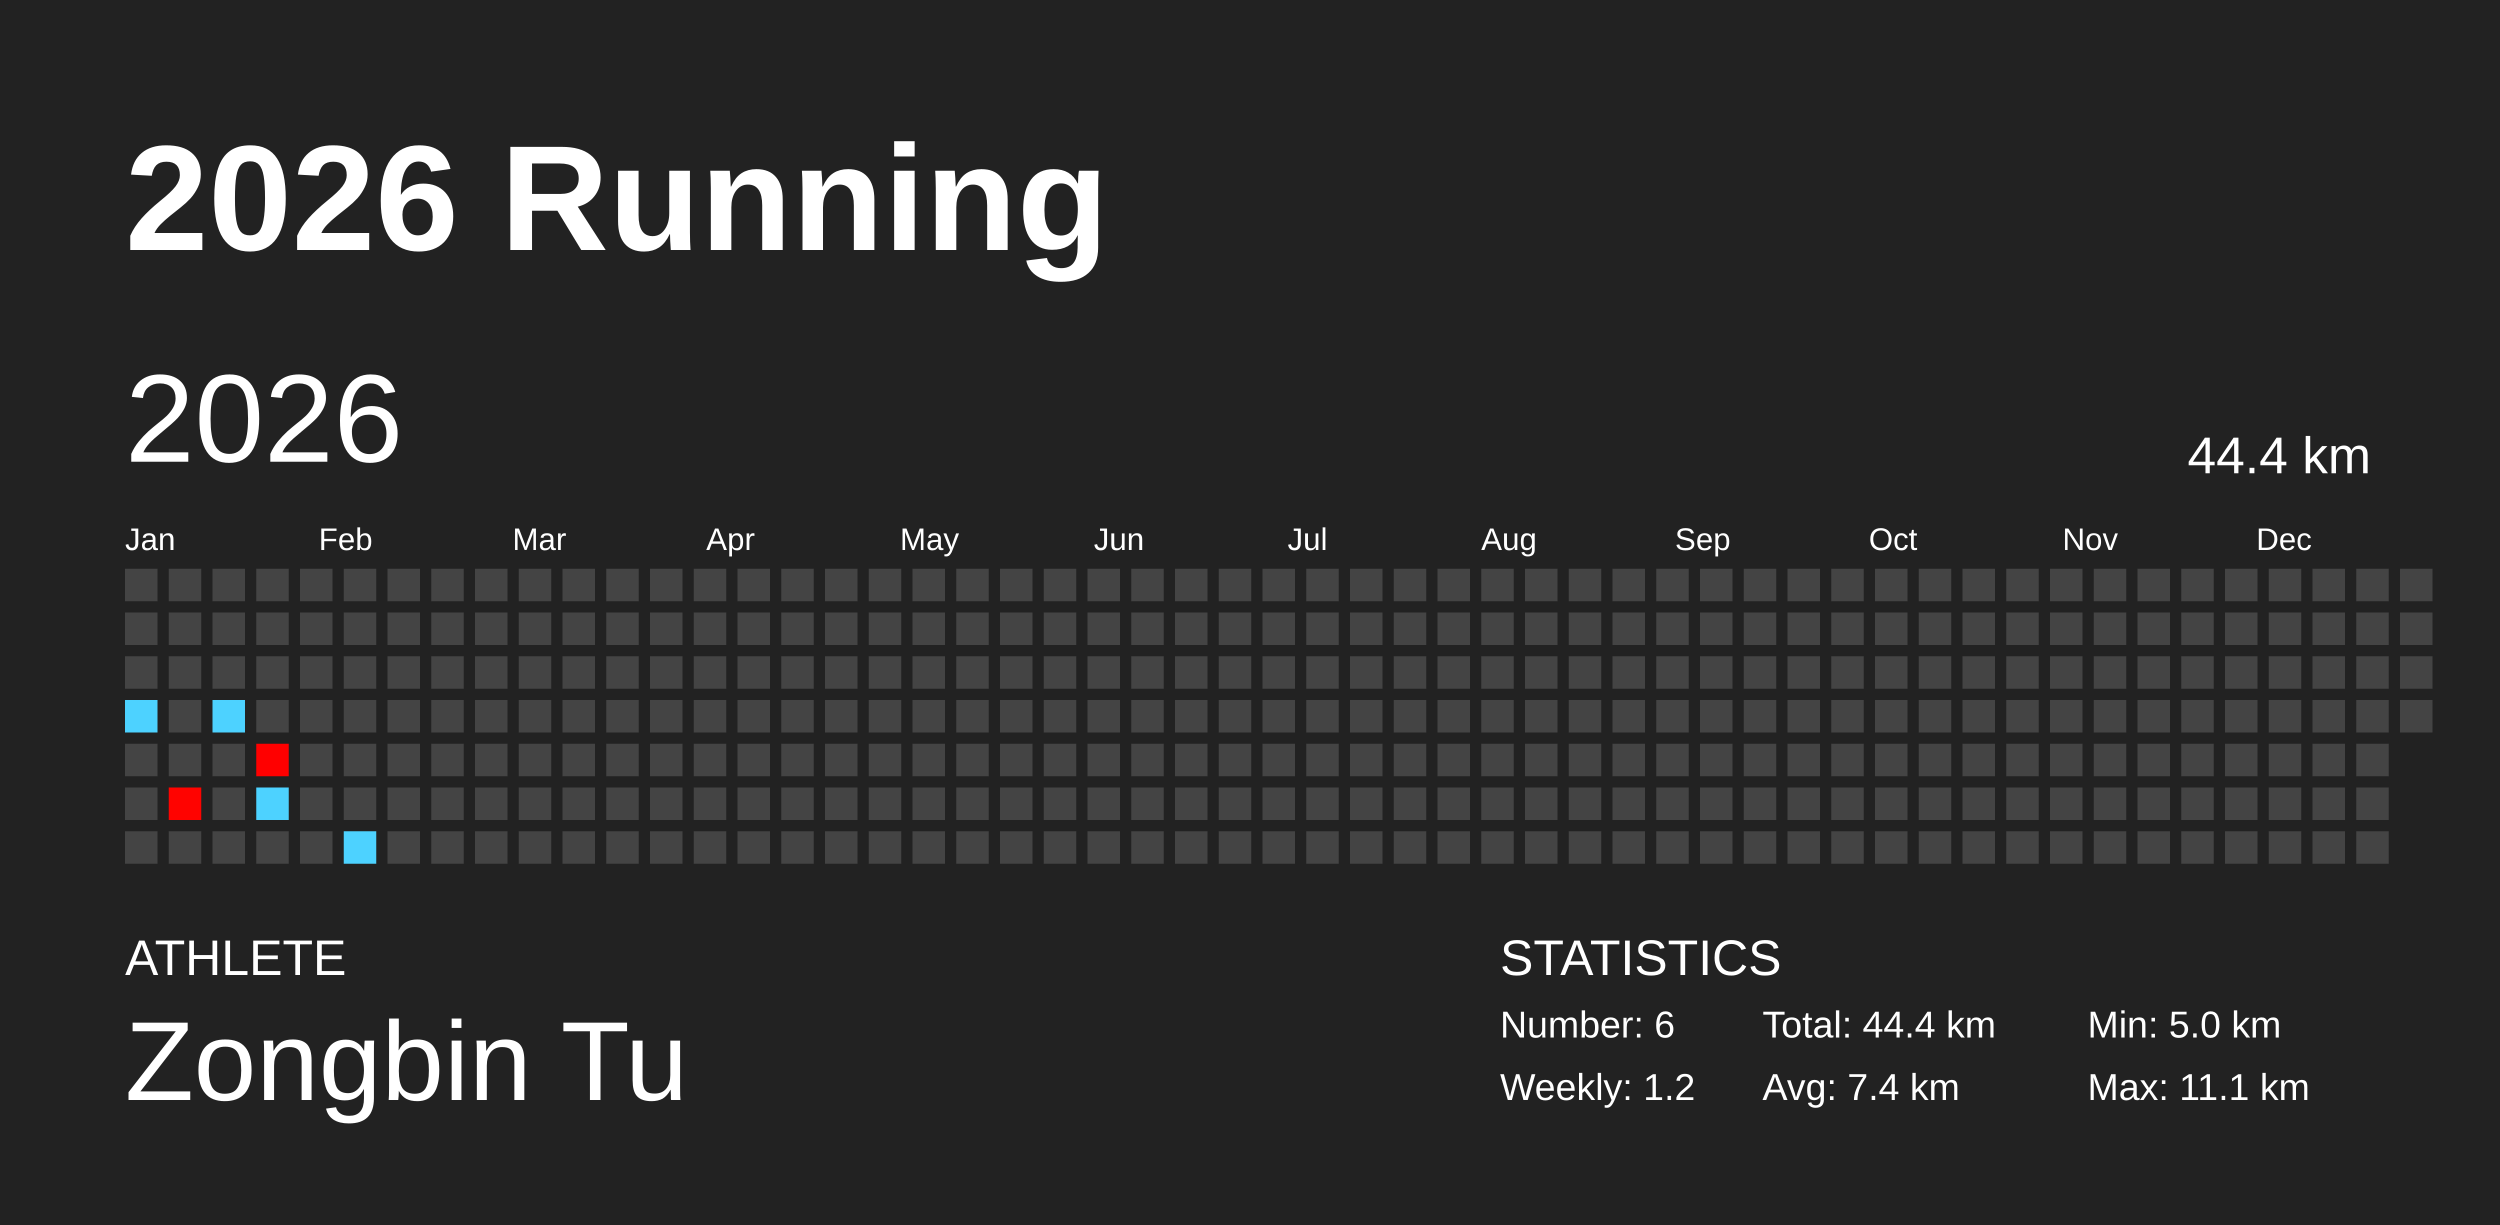
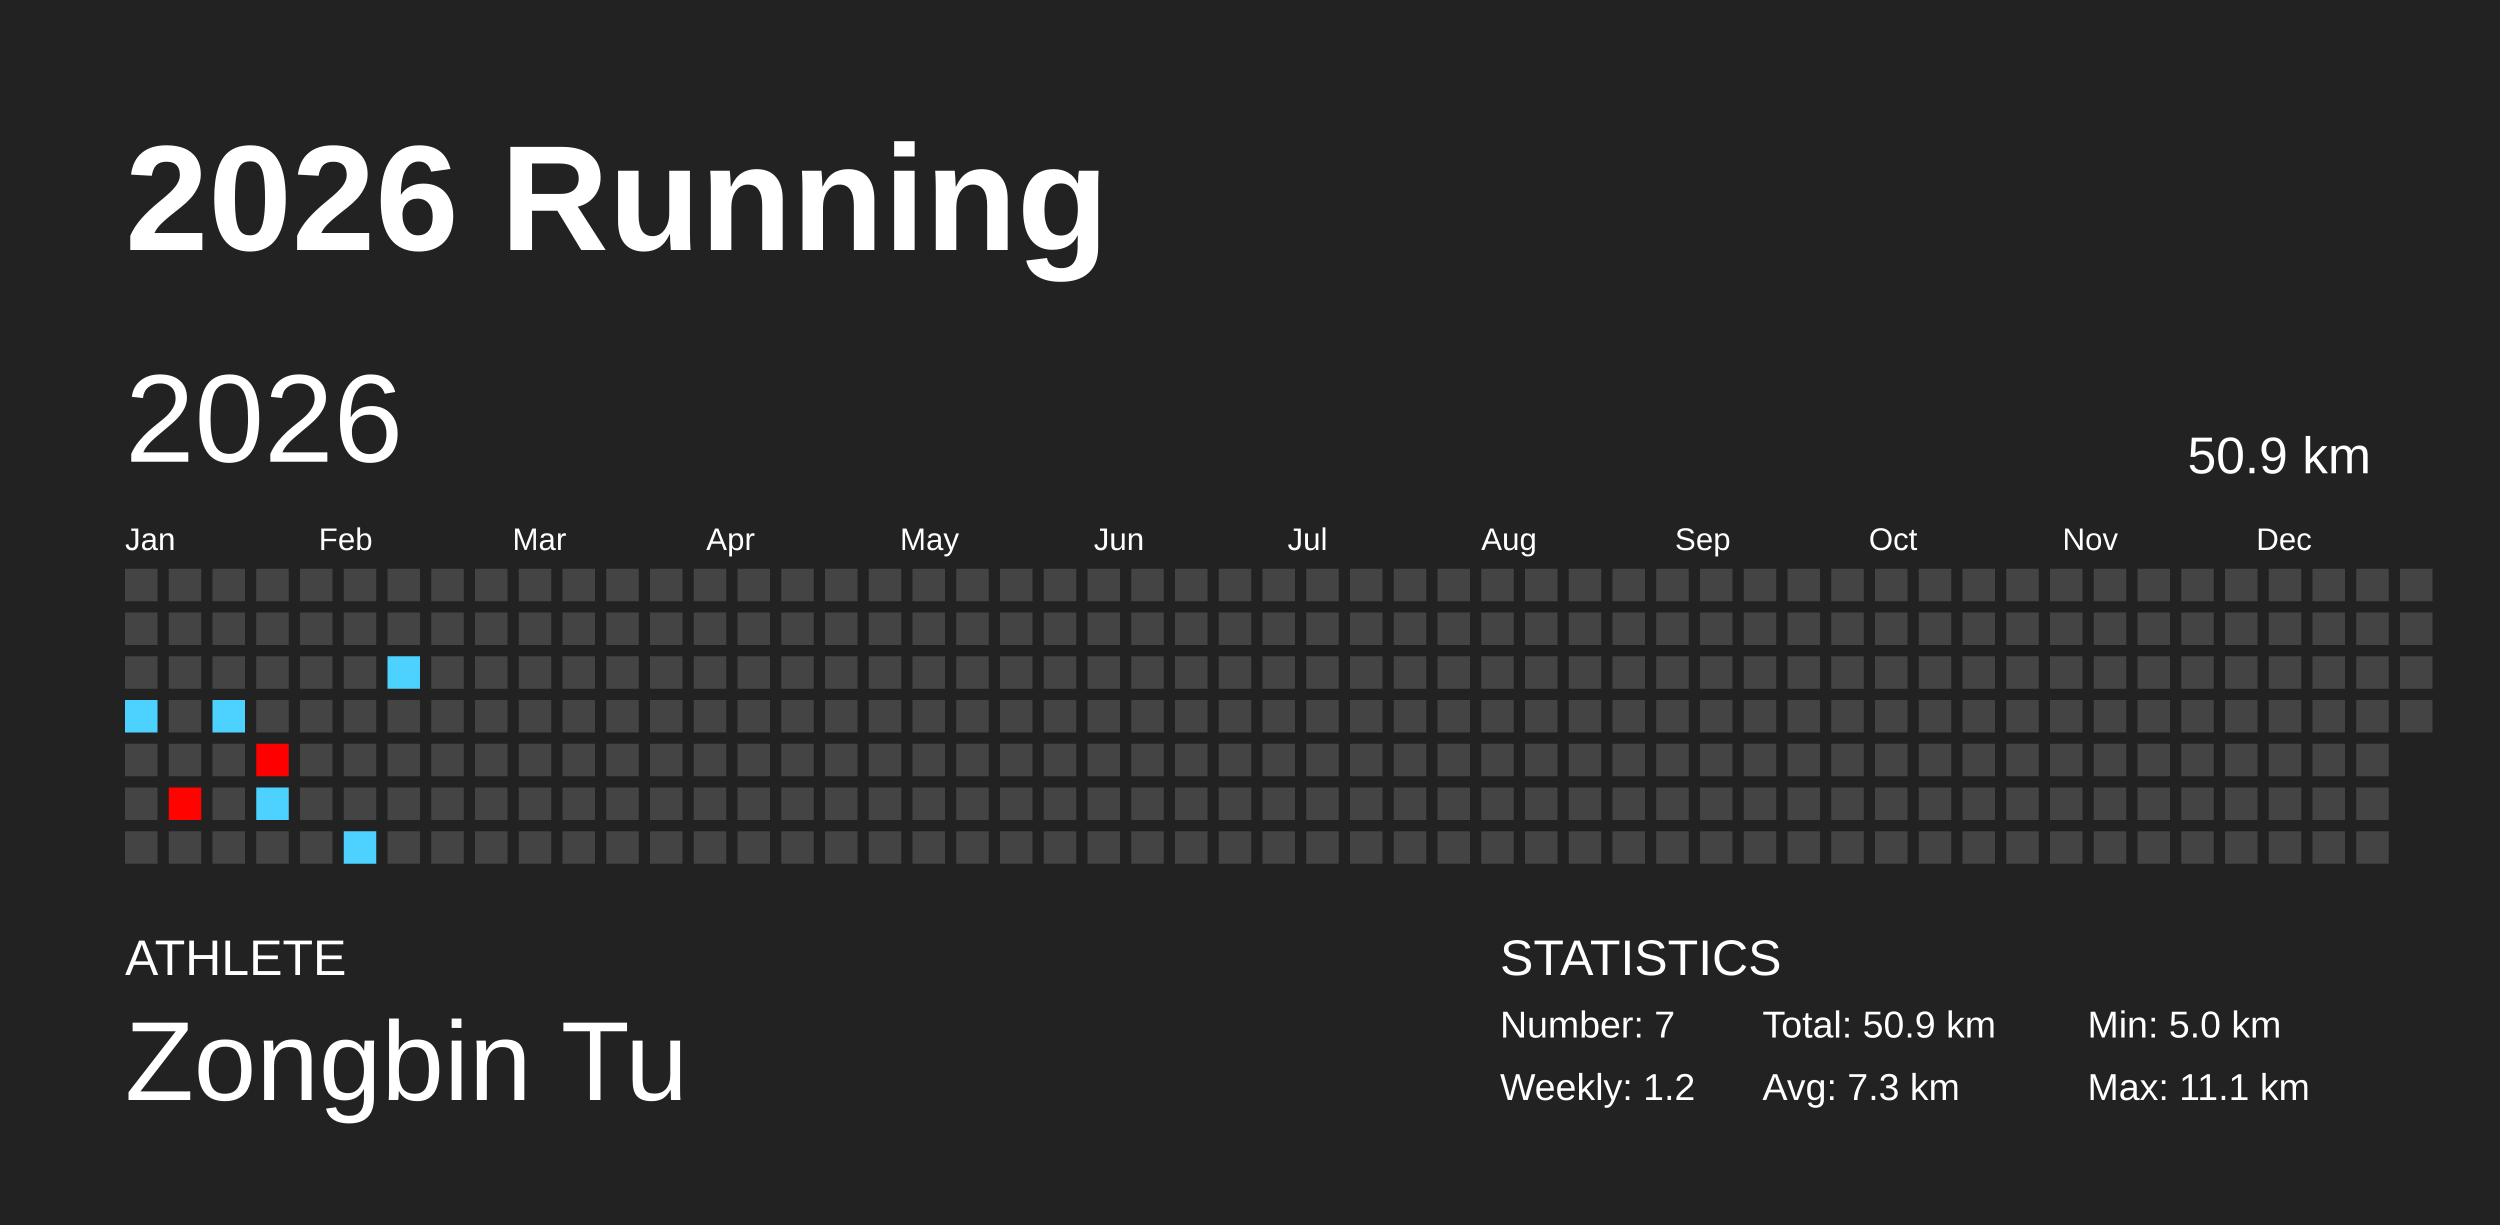
<svg xmlns="http://www.w3.org/2000/svg" baseProfile="full" height="98mm" version="1.1" viewBox="0,0,200,98" width="200mm">
  <defs />
  <rect fill="#222222" height="98" width="200" x="0" y="0" />
  <text fill="#FFFFFF" style="font-size:12px; font-family:Arial; font-weight:bold;" x="10" y="20">2026 Running</text>
  <text fill="#FFFFFF" style="font-size:4px; font-family:Arial" x="10" y="78">ATHLETE</text>
  <text fill="#FFFFFF" style="font-size:9px; font-family:Arial" x="10" y="88">Zongbin Tu</text>
  <text fill="#FFFFFF" style="font-size:4px; font-family:Arial" x="120" y="78">STATISTICS</text>
-   <text fill="#FFFFFF" style="font-size:3px; font-family:Arial" x="120" y="83">Number: 6</text>
+   <text fill="#FFFFFF" style="font-size:3px; font-family:Arial" x="120" y="83">Number: 7</text>
  <text fill="#FFFFFF" style="font-size:3px; font-family:Arial" x="120" y="88">Weekly: 1.2</text>
-   <text fill="#FFFFFF" style="font-size:3px; font-family:Arial" x="141" y="83">Total: 44.4 km</text>
-   <text fill="#FFFFFF" style="font-size:3px; font-family:Arial" x="141" y="88">Avg: 7.4 km</text>
+   <text fill="#FFFFFF" style="font-size:3px; font-family:Arial" x="141" y="83">Total: 50.9 km</text>
+   <text fill="#FFFFFF" style="font-size:3px; font-family:Arial" x="141" y="88">Avg: 7.3 km</text>
  <text fill="#FFFFFF" style="font-size:3px; font-family:Arial" x="167" y="83">Min: 5.0 km</text>
  <text fill="#FFFFFF" style="font-size:3px; font-family:Arial" x="167" y="88">Max: 11.1 km</text>
  <text dominant-baseline="hanging" fill="#FFFFFF" style="font-size:10.0px; font-family:Arial;" x="10" y="30">2026</text>
-   <text dominant-baseline="hanging" fill="#FFFFFF" style="font-size:4.125px; font-family:Arial;" x="175" y="35">44.4 km</text>
+   <text dominant-baseline="hanging" fill="#FFFFFF" style="font-size:4.125px; font-family:Arial;" x="175" y="35">50.9 km</text>
  <text fill="#FFFFFF" style="font-size:2.5px; font-family:Arial" x="10.0" y="44">Jan</text>
  <text fill="#FFFFFF" style="font-size:2.5px; font-family:Arial" x="25.5" y="44">Feb</text>
  <text fill="#FFFFFF" style="font-size:2.5px; font-family:Arial" x="41.0" y="44">Mar</text>
  <text fill="#FFFFFF" style="font-size:2.5px; font-family:Arial" x="56.5" y="44">Apr</text>
  <text fill="#FFFFFF" style="font-size:2.5px; font-family:Arial" x="72.0" y="44">May</text>
  <text fill="#FFFFFF" style="font-size:2.5px; font-family:Arial" x="87.5" y="44">Jun</text>
  <text fill="#FFFFFF" style="font-size:2.5px; font-family:Arial" x="103.0" y="44">Jul</text>
  <text fill="#FFFFFF" style="font-size:2.5px; font-family:Arial" x="118.5" y="44">Aug</text>
  <text fill="#FFFFFF" style="font-size:2.5px; font-family:Arial" x="134.0" y="44">Sep</text>
  <text fill="#FFFFFF" style="font-size:2.5px; font-family:Arial" x="149.5" y="44">Oct</text>
  <text fill="#FFFFFF" style="font-size:2.5px; font-family:Arial" x="165.0" y="44">Nov</text>
  <text fill="#FFFFFF" style="font-size:2.5px; font-family:Arial" x="180.5" y="44">Dec</text>
  <rect fill="#444444" height="2.6" width="2.6" x="10.0" y="45.5" />
  <rect fill="#444444" height="2.6" width="2.6" x="10.0" y="49.0" />
  <rect fill="#444444" height="2.6" width="2.6" x="10.0" y="52.5" />
  <rect fill="#4dd2ff" height="2.6" width="2.6" x="10.0" y="56.0" />
  <rect fill="#444444" height="2.6" width="2.6" x="10.0" y="59.5" />
  <rect fill="#444444" height="2.6" width="2.6" x="10.0" y="63.0" />
  <rect fill="#444444" height="2.6" width="2.6" x="10.0" y="66.5" />
  <rect fill="#444444" height="2.6" width="2.6" x="13.5" y="45.5" />
  <rect fill="#444444" height="2.6" width="2.6" x="13.5" y="49.0" />
  <rect fill="#444444" height="2.6" width="2.6" x="13.5" y="52.5" />
  <rect fill="#444444" height="2.6" width="2.6" x="13.5" y="56.0" />
  <rect fill="#444444" height="2.6" width="2.6" x="13.5" y="59.5" />
  <rect fill="#ff0300" height="2.6" width="2.6" x="13.5" y="63.0" />
  <rect fill="#444444" height="2.6" width="2.6" x="13.5" y="66.5" />
  <rect fill="#444444" height="2.6" width="2.6" x="17.0" y="45.5" />
  <rect fill="#444444" height="2.6" width="2.6" x="17.0" y="49.0" />
  <rect fill="#444444" height="2.6" width="2.6" x="17.0" y="52.5" />
  <rect fill="#4dd2ff" height="2.6" width="2.6" x="17.0" y="56.0" />
  <rect fill="#444444" height="2.6" width="2.6" x="17.0" y="59.5" />
  <rect fill="#444444" height="2.6" width="2.6" x="17.0" y="63.0" />
  <rect fill="#444444" height="2.6" width="2.6" x="17.0" y="66.5" />
  <rect fill="#444444" height="2.6" width="2.6" x="20.5" y="45.5" />
  <rect fill="#444444" height="2.6" width="2.6" x="20.5" y="49.0" />
  <rect fill="#444444" height="2.6" width="2.6" x="20.5" y="52.5" />
  <rect fill="#444444" height="2.6" width="2.6" x="20.5" y="56.0" />
  <rect fill="#ff0000" height="2.6" width="2.6" x="20.5" y="59.5" />
  <rect fill="#4dd2ff" height="2.6" width="2.6" x="20.5" y="63.0" />
  <rect fill="#444444" height="2.6" width="2.6" x="20.5" y="66.5" />
  <rect fill="#444444" height="2.6" width="2.6" x="24.0" y="45.5" />
  <rect fill="#444444" height="2.6" width="2.6" x="24.0" y="49.0" />
  <rect fill="#444444" height="2.6" width="2.6" x="24.0" y="52.5" />
  <rect fill="#444444" height="2.6" width="2.6" x="24.0" y="56.0" />
  <rect fill="#444444" height="2.6" width="2.6" x="24.0" y="59.5" />
  <rect fill="#444444" height="2.6" width="2.6" x="24.0" y="63.0" />
  <rect fill="#444444" height="2.6" width="2.6" x="24.0" y="66.5" />
  <rect fill="#444444" height="2.6" width="2.6" x="27.5" y="45.5" />
  <rect fill="#444444" height="2.6" width="2.6" x="27.5" y="49.0" />
  <rect fill="#444444" height="2.6" width="2.6" x="27.5" y="52.5" />
  <rect fill="#444444" height="2.6" width="2.6" x="27.5" y="56.0" />
  <rect fill="#444444" height="2.6" width="2.6" x="27.5" y="59.5" />
  <rect fill="#444444" height="2.6" width="2.6" x="27.5" y="63.0" />
  <rect fill="#4dd2ff" height="2.6" width="2.6" x="27.5" y="66.5" />
  <rect fill="#444444" height="2.6" width="2.6" x="31.0" y="45.5" />
  <rect fill="#444444" height="2.6" width="2.6" x="31.0" y="49.0" />
-   <rect fill="#444444" height="2.6" width="2.6" x="31.0" y="52.5" />
+   <rect fill="#4dd2ff" height="2.6" width="2.6" x="31.0" y="52.5" />
  <rect fill="#444444" height="2.6" width="2.6" x="31.0" y="56.0" />
  <rect fill="#444444" height="2.6" width="2.6" x="31.0" y="59.5" />
  <rect fill="#444444" height="2.6" width="2.6" x="31.0" y="63.0" />
  <rect fill="#444444" height="2.6" width="2.6" x="31.0" y="66.5" />
  <rect fill="#444444" height="2.6" width="2.6" x="34.5" y="45.5" />
  <rect fill="#444444" height="2.6" width="2.6" x="34.5" y="49.0" />
  <rect fill="#444444" height="2.6" width="2.6" x="34.5" y="52.5" />
  <rect fill="#444444" height="2.6" width="2.6" x="34.5" y="56.0" />
  <rect fill="#444444" height="2.6" width="2.6" x="34.5" y="59.5" />
  <rect fill="#444444" height="2.6" width="2.6" x="34.5" y="63.0" />
  <rect fill="#444444" height="2.6" width="2.6" x="34.5" y="66.5" />
  <rect fill="#444444" height="2.6" width="2.6" x="38.0" y="45.5" />
  <rect fill="#444444" height="2.6" width="2.6" x="38.0" y="49.0" />
  <rect fill="#444444" height="2.6" width="2.6" x="38.0" y="52.5" />
  <rect fill="#444444" height="2.6" width="2.6" x="38.0" y="56.0" />
  <rect fill="#444444" height="2.6" width="2.6" x="38.0" y="59.5" />
  <rect fill="#444444" height="2.6" width="2.6" x="38.0" y="63.0" />
  <rect fill="#444444" height="2.6" width="2.6" x="38.0" y="66.5" />
  <rect fill="#444444" height="2.6" width="2.6" x="41.5" y="45.5" />
  <rect fill="#444444" height="2.6" width="2.6" x="41.5" y="49.0" />
  <rect fill="#444444" height="2.6" width="2.6" x="41.5" y="52.5" />
  <rect fill="#444444" height="2.6" width="2.6" x="41.5" y="56.0" />
  <rect fill="#444444" height="2.6" width="2.6" x="41.5" y="59.5" />
  <rect fill="#444444" height="2.6" width="2.6" x="41.5" y="63.0" />
  <rect fill="#444444" height="2.6" width="2.6" x="41.5" y="66.5" />
  <rect fill="#444444" height="2.6" width="2.6" x="45.0" y="45.5" />
  <rect fill="#444444" height="2.6" width="2.6" x="45.0" y="49.0" />
  <rect fill="#444444" height="2.6" width="2.6" x="45.0" y="52.5" />
  <rect fill="#444444" height="2.6" width="2.6" x="45.0" y="56.0" />
  <rect fill="#444444" height="2.6" width="2.6" x="45.0" y="59.5" />
  <rect fill="#444444" height="2.6" width="2.6" x="45.0" y="63.0" />
  <rect fill="#444444" height="2.6" width="2.6" x="45.0" y="66.5" />
  <rect fill="#444444" height="2.6" width="2.6" x="48.5" y="45.5" />
  <rect fill="#444444" height="2.6" width="2.6" x="48.5" y="49.0" />
  <rect fill="#444444" height="2.6" width="2.6" x="48.5" y="52.5" />
  <rect fill="#444444" height="2.6" width="2.6" x="48.5" y="56.0" />
  <rect fill="#444444" height="2.6" width="2.6" x="48.5" y="59.5" />
  <rect fill="#444444" height="2.6" width="2.6" x="48.5" y="63.0" />
  <rect fill="#444444" height="2.6" width="2.6" x="48.5" y="66.5" />
  <rect fill="#444444" height="2.6" width="2.6" x="52.0" y="45.5" />
  <rect fill="#444444" height="2.6" width="2.6" x="52.0" y="49.0" />
  <rect fill="#444444" height="2.6" width="2.6" x="52.0" y="52.5" />
  <rect fill="#444444" height="2.6" width="2.6" x="52.0" y="56.0" />
  <rect fill="#444444" height="2.6" width="2.6" x="52.0" y="59.5" />
  <rect fill="#444444" height="2.6" width="2.6" x="52.0" y="63.0" />
  <rect fill="#444444" height="2.6" width="2.6" x="52.0" y="66.5" />
  <rect fill="#444444" height="2.6" width="2.6" x="55.5" y="45.5" />
  <rect fill="#444444" height="2.6" width="2.6" x="55.5" y="49.0" />
  <rect fill="#444444" height="2.6" width="2.6" x="55.5" y="52.5" />
  <rect fill="#444444" height="2.6" width="2.6" x="55.5" y="56.0" />
  <rect fill="#444444" height="2.6" width="2.6" x="55.5" y="59.5" />
  <rect fill="#444444" height="2.6" width="2.6" x="55.5" y="63.0" />
  <rect fill="#444444" height="2.6" width="2.6" x="55.5" y="66.5" />
  <rect fill="#444444" height="2.6" width="2.6" x="59.0" y="45.5" />
  <rect fill="#444444" height="2.6" width="2.6" x="59.0" y="49.0" />
  <rect fill="#444444" height="2.6" width="2.6" x="59.0" y="52.5" />
  <rect fill="#444444" height="2.6" width="2.6" x="59.0" y="56.0" />
  <rect fill="#444444" height="2.6" width="2.6" x="59.0" y="59.5" />
  <rect fill="#444444" height="2.6" width="2.6" x="59.0" y="63.0" />
  <rect fill="#444444" height="2.6" width="2.6" x="59.0" y="66.5" />
  <rect fill="#444444" height="2.6" width="2.6" x="62.5" y="45.5" />
  <rect fill="#444444" height="2.6" width="2.6" x="62.5" y="49.0" />
  <rect fill="#444444" height="2.6" width="2.6" x="62.5" y="52.5" />
  <rect fill="#444444" height="2.6" width="2.6" x="62.5" y="56.0" />
  <rect fill="#444444" height="2.6" width="2.6" x="62.5" y="59.5" />
  <rect fill="#444444" height="2.6" width="2.6" x="62.5" y="63.0" />
  <rect fill="#444444" height="2.6" width="2.6" x="62.5" y="66.5" />
  <rect fill="#444444" height="2.6" width="2.6" x="66.0" y="45.5" />
  <rect fill="#444444" height="2.6" width="2.6" x="66.0" y="49.0" />
  <rect fill="#444444" height="2.6" width="2.6" x="66.0" y="52.5" />
  <rect fill="#444444" height="2.6" width="2.6" x="66.0" y="56.0" />
  <rect fill="#444444" height="2.6" width="2.6" x="66.0" y="59.5" />
  <rect fill="#444444" height="2.6" width="2.6" x="66.0" y="63.0" />
  <rect fill="#444444" height="2.6" width="2.6" x="66.0" y="66.5" />
  <rect fill="#444444" height="2.6" width="2.6" x="69.5" y="45.5" />
  <rect fill="#444444" height="2.6" width="2.6" x="69.5" y="49.0" />
  <rect fill="#444444" height="2.6" width="2.6" x="69.5" y="52.5" />
  <rect fill="#444444" height="2.6" width="2.6" x="69.5" y="56.0" />
  <rect fill="#444444" height="2.6" width="2.6" x="69.5" y="59.5" />
  <rect fill="#444444" height="2.6" width="2.6" x="69.5" y="63.0" />
  <rect fill="#444444" height="2.6" width="2.6" x="69.5" y="66.5" />
  <rect fill="#444444" height="2.6" width="2.6" x="73.0" y="45.5" />
  <rect fill="#444444" height="2.6" width="2.6" x="73.0" y="49.0" />
  <rect fill="#444444" height="2.6" width="2.6" x="73.0" y="52.5" />
  <rect fill="#444444" height="2.6" width="2.6" x="73.0" y="56.0" />
  <rect fill="#444444" height="2.6" width="2.6" x="73.0" y="59.5" />
  <rect fill="#444444" height="2.6" width="2.6" x="73.0" y="63.0" />
  <rect fill="#444444" height="2.6" width="2.6" x="73.0" y="66.5" />
  <rect fill="#444444" height="2.6" width="2.6" x="76.5" y="45.5" />
  <rect fill="#444444" height="2.6" width="2.6" x="76.5" y="49.0" />
  <rect fill="#444444" height="2.6" width="2.6" x="76.5" y="52.5" />
  <rect fill="#444444" height="2.6" width="2.6" x="76.5" y="56.0" />
  <rect fill="#444444" height="2.6" width="2.6" x="76.5" y="59.5" />
  <rect fill="#444444" height="2.6" width="2.6" x="76.5" y="63.0" />
  <rect fill="#444444" height="2.6" width="2.6" x="76.5" y="66.5" />
  <rect fill="#444444" height="2.6" width="2.6" x="80.0" y="45.5" />
  <rect fill="#444444" height="2.6" width="2.6" x="80.0" y="49.0" />
  <rect fill="#444444" height="2.6" width="2.6" x="80.0" y="52.5" />
  <rect fill="#444444" height="2.6" width="2.6" x="80.0" y="56.0" />
  <rect fill="#444444" height="2.6" width="2.6" x="80.0" y="59.5" />
  <rect fill="#444444" height="2.6" width="2.6" x="80.0" y="63.0" />
  <rect fill="#444444" height="2.6" width="2.6" x="80.0" y="66.5" />
  <rect fill="#444444" height="2.6" width="2.6" x="83.5" y="45.5" />
  <rect fill="#444444" height="2.6" width="2.6" x="83.5" y="49.0" />
  <rect fill="#444444" height="2.6" width="2.6" x="83.5" y="52.5" />
  <rect fill="#444444" height="2.6" width="2.6" x="83.5" y="56.0" />
  <rect fill="#444444" height="2.6" width="2.6" x="83.5" y="59.5" />
  <rect fill="#444444" height="2.6" width="2.6" x="83.5" y="63.0" />
  <rect fill="#444444" height="2.6" width="2.6" x="83.5" y="66.5" />
  <rect fill="#444444" height="2.6" width="2.6" x="87.0" y="45.5" />
  <rect fill="#444444" height="2.6" width="2.6" x="87.0" y="49.0" />
  <rect fill="#444444" height="2.6" width="2.6" x="87.0" y="52.5" />
  <rect fill="#444444" height="2.6" width="2.6" x="87.0" y="56.0" />
  <rect fill="#444444" height="2.6" width="2.6" x="87.0" y="59.5" />
  <rect fill="#444444" height="2.6" width="2.6" x="87.0" y="63.0" />
  <rect fill="#444444" height="2.6" width="2.6" x="87.0" y="66.5" />
  <rect fill="#444444" height="2.6" width="2.6" x="90.5" y="45.5" />
  <rect fill="#444444" height="2.6" width="2.6" x="90.5" y="49.0" />
  <rect fill="#444444" height="2.6" width="2.6" x="90.5" y="52.5" />
  <rect fill="#444444" height="2.6" width="2.6" x="90.5" y="56.0" />
  <rect fill="#444444" height="2.6" width="2.6" x="90.5" y="59.5" />
  <rect fill="#444444" height="2.6" width="2.6" x="90.5" y="63.0" />
  <rect fill="#444444" height="2.6" width="2.6" x="90.5" y="66.5" />
  <rect fill="#444444" height="2.6" width="2.6" x="94.0" y="45.5" />
  <rect fill="#444444" height="2.6" width="2.6" x="94.0" y="49.0" />
  <rect fill="#444444" height="2.6" width="2.6" x="94.0" y="52.5" />
  <rect fill="#444444" height="2.6" width="2.6" x="94.0" y="56.0" />
  <rect fill="#444444" height="2.6" width="2.6" x="94.0" y="59.5" />
  <rect fill="#444444" height="2.6" width="2.6" x="94.0" y="63.0" />
  <rect fill="#444444" height="2.6" width="2.6" x="94.0" y="66.5" />
  <rect fill="#444444" height="2.6" width="2.6" x="97.5" y="45.5" />
  <rect fill="#444444" height="2.6" width="2.6" x="97.5" y="49.0" />
  <rect fill="#444444" height="2.6" width="2.6" x="97.5" y="52.5" />
  <rect fill="#444444" height="2.6" width="2.6" x="97.5" y="56.0" />
  <rect fill="#444444" height="2.6" width="2.6" x="97.5" y="59.5" />
  <rect fill="#444444" height="2.6" width="2.6" x="97.5" y="63.0" />
  <rect fill="#444444" height="2.6" width="2.6" x="97.5" y="66.5" />
  <rect fill="#444444" height="2.6" width="2.6" x="101.0" y="45.5" />
  <rect fill="#444444" height="2.6" width="2.6" x="101.0" y="49.0" />
  <rect fill="#444444" height="2.6" width="2.6" x="101.0" y="52.5" />
  <rect fill="#444444" height="2.6" width="2.6" x="101.0" y="56.0" />
  <rect fill="#444444" height="2.6" width="2.6" x="101.0" y="59.5" />
  <rect fill="#444444" height="2.6" width="2.6" x="101.0" y="63.0" />
  <rect fill="#444444" height="2.6" width="2.6" x="101.0" y="66.5" />
  <rect fill="#444444" height="2.6" width="2.6" x="104.5" y="45.5" />
  <rect fill="#444444" height="2.6" width="2.6" x="104.5" y="49.0" />
  <rect fill="#444444" height="2.6" width="2.6" x="104.5" y="52.5" />
  <rect fill="#444444" height="2.6" width="2.6" x="104.5" y="56.0" />
  <rect fill="#444444" height="2.6" width="2.6" x="104.5" y="59.5" />
  <rect fill="#444444" height="2.6" width="2.6" x="104.5" y="63.0" />
  <rect fill="#444444" height="2.6" width="2.6" x="104.5" y="66.5" />
  <rect fill="#444444" height="2.6" width="2.6" x="108.0" y="45.5" />
  <rect fill="#444444" height="2.6" width="2.6" x="108.0" y="49.0" />
  <rect fill="#444444" height="2.6" width="2.6" x="108.0" y="52.5" />
  <rect fill="#444444" height="2.6" width="2.6" x="108.0" y="56.0" />
  <rect fill="#444444" height="2.6" width="2.6" x="108.0" y="59.5" />
  <rect fill="#444444" height="2.6" width="2.6" x="108.0" y="63.0" />
  <rect fill="#444444" height="2.6" width="2.6" x="108.0" y="66.5" />
  <rect fill="#444444" height="2.6" width="2.6" x="111.5" y="45.5" />
  <rect fill="#444444" height="2.6" width="2.6" x="111.5" y="49.0" />
  <rect fill="#444444" height="2.6" width="2.6" x="111.5" y="52.5" />
  <rect fill="#444444" height="2.6" width="2.6" x="111.5" y="56.0" />
  <rect fill="#444444" height="2.6" width="2.6" x="111.5" y="59.5" />
  <rect fill="#444444" height="2.6" width="2.6" x="111.5" y="63.0" />
  <rect fill="#444444" height="2.6" width="2.6" x="111.5" y="66.5" />
  <rect fill="#444444" height="2.6" width="2.6" x="115.0" y="45.5" />
  <rect fill="#444444" height="2.6" width="2.6" x="115.0" y="49.0" />
  <rect fill="#444444" height="2.6" width="2.6" x="115.0" y="52.5" />
  <rect fill="#444444" height="2.6" width="2.6" x="115.0" y="56.0" />
  <rect fill="#444444" height="2.6" width="2.6" x="115.0" y="59.5" />
  <rect fill="#444444" height="2.6" width="2.6" x="115.0" y="63.0" />
  <rect fill="#444444" height="2.6" width="2.6" x="115.0" y="66.5" />
  <rect fill="#444444" height="2.6" width="2.6" x="118.5" y="45.5" />
  <rect fill="#444444" height="2.6" width="2.6" x="118.5" y="49.0" />
  <rect fill="#444444" height="2.6" width="2.6" x="118.5" y="52.5" />
  <rect fill="#444444" height="2.6" width="2.6" x="118.5" y="56.0" />
  <rect fill="#444444" height="2.6" width="2.6" x="118.5" y="59.5" />
  <rect fill="#444444" height="2.6" width="2.6" x="118.5" y="63.0" />
  <rect fill="#444444" height="2.6" width="2.6" x="118.5" y="66.5" />
  <rect fill="#444444" height="2.6" width="2.6" x="122.0" y="45.5" />
  <rect fill="#444444" height="2.6" width="2.6" x="122.0" y="49.0" />
  <rect fill="#444444" height="2.6" width="2.6" x="122.0" y="52.5" />
  <rect fill="#444444" height="2.6" width="2.6" x="122.0" y="56.0" />
  <rect fill="#444444" height="2.6" width="2.6" x="122.0" y="59.5" />
  <rect fill="#444444" height="2.6" width="2.6" x="122.0" y="63.0" />
  <rect fill="#444444" height="2.6" width="2.6" x="122.0" y="66.5" />
  <rect fill="#444444" height="2.6" width="2.6" x="125.5" y="45.5" />
  <rect fill="#444444" height="2.6" width="2.6" x="125.5" y="49.0" />
  <rect fill="#444444" height="2.6" width="2.6" x="125.5" y="52.5" />
  <rect fill="#444444" height="2.6" width="2.6" x="125.5" y="56.0" />
  <rect fill="#444444" height="2.6" width="2.6" x="125.5" y="59.5" />
  <rect fill="#444444" height="2.6" width="2.6" x="125.5" y="63.0" />
  <rect fill="#444444" height="2.6" width="2.6" x="125.5" y="66.5" />
  <rect fill="#444444" height="2.6" width="2.6" x="129.0" y="45.5" />
  <rect fill="#444444" height="2.6" width="2.6" x="129.0" y="49.0" />
  <rect fill="#444444" height="2.6" width="2.6" x="129.0" y="52.5" />
  <rect fill="#444444" height="2.6" width="2.6" x="129.0" y="56.0" />
  <rect fill="#444444" height="2.6" width="2.6" x="129.0" y="59.5" />
  <rect fill="#444444" height="2.6" width="2.6" x="129.0" y="63.0" />
  <rect fill="#444444" height="2.6" width="2.6" x="129.0" y="66.5" />
  <rect fill="#444444" height="2.6" width="2.6" x="132.5" y="45.5" />
  <rect fill="#444444" height="2.6" width="2.6" x="132.5" y="49.0" />
  <rect fill="#444444" height="2.6" width="2.6" x="132.5" y="52.5" />
  <rect fill="#444444" height="2.6" width="2.6" x="132.5" y="56.0" />
  <rect fill="#444444" height="2.6" width="2.6" x="132.5" y="59.5" />
  <rect fill="#444444" height="2.6" width="2.6" x="132.5" y="63.0" />
  <rect fill="#444444" height="2.6" width="2.6" x="132.5" y="66.5" />
  <rect fill="#444444" height="2.6" width="2.6" x="136.0" y="45.5" />
  <rect fill="#444444" height="2.6" width="2.6" x="136.0" y="49.0" />
  <rect fill="#444444" height="2.6" width="2.6" x="136.0" y="52.5" />
  <rect fill="#444444" height="2.6" width="2.6" x="136.0" y="56.0" />
  <rect fill="#444444" height="2.6" width="2.6" x="136.0" y="59.5" />
  <rect fill="#444444" height="2.6" width="2.6" x="136.0" y="63.0" />
  <rect fill="#444444" height="2.6" width="2.6" x="136.0" y="66.5" />
  <rect fill="#444444" height="2.6" width="2.6" x="139.5" y="45.5" />
  <rect fill="#444444" height="2.6" width="2.6" x="139.5" y="49.0" />
  <rect fill="#444444" height="2.6" width="2.6" x="139.5" y="52.5" />
  <rect fill="#444444" height="2.6" width="2.6" x="139.5" y="56.0" />
  <rect fill="#444444" height="2.6" width="2.6" x="139.5" y="59.5" />
  <rect fill="#444444" height="2.6" width="2.6" x="139.5" y="63.0" />
  <rect fill="#444444" height="2.6" width="2.6" x="139.5" y="66.5" />
  <rect fill="#444444" height="2.6" width="2.6" x="143.0" y="45.5" />
  <rect fill="#444444" height="2.6" width="2.6" x="143.0" y="49.0" />
  <rect fill="#444444" height="2.6" width="2.6" x="143.0" y="52.5" />
  <rect fill="#444444" height="2.6" width="2.6" x="143.0" y="56.0" />
  <rect fill="#444444" height="2.6" width="2.6" x="143.0" y="59.5" />
  <rect fill="#444444" height="2.6" width="2.6" x="143.0" y="63.0" />
  <rect fill="#444444" height="2.6" width="2.6" x="143.0" y="66.5" />
  <rect fill="#444444" height="2.6" width="2.6" x="146.5" y="45.5" />
  <rect fill="#444444" height="2.6" width="2.6" x="146.5" y="49.0" />
  <rect fill="#444444" height="2.6" width="2.6" x="146.5" y="52.5" />
  <rect fill="#444444" height="2.6" width="2.6" x="146.5" y="56.0" />
  <rect fill="#444444" height="2.6" width="2.6" x="146.5" y="59.5" />
  <rect fill="#444444" height="2.6" width="2.6" x="146.5" y="63.0" />
  <rect fill="#444444" height="2.6" width="2.6" x="146.5" y="66.5" />
  <rect fill="#444444" height="2.6" width="2.6" x="150.0" y="45.5" />
  <rect fill="#444444" height="2.6" width="2.6" x="150.0" y="49.0" />
  <rect fill="#444444" height="2.6" width="2.6" x="150.0" y="52.5" />
  <rect fill="#444444" height="2.6" width="2.6" x="150.0" y="56.0" />
  <rect fill="#444444" height="2.6" width="2.6" x="150.0" y="59.5" />
  <rect fill="#444444" height="2.6" width="2.6" x="150.0" y="63.0" />
  <rect fill="#444444" height="2.6" width="2.6" x="150.0" y="66.5" />
  <rect fill="#444444" height="2.6" width="2.6" x="153.5" y="45.5" />
  <rect fill="#444444" height="2.6" width="2.6" x="153.5" y="49.0" />
  <rect fill="#444444" height="2.6" width="2.6" x="153.5" y="52.5" />
  <rect fill="#444444" height="2.6" width="2.6" x="153.5" y="56.0" />
  <rect fill="#444444" height="2.6" width="2.6" x="153.5" y="59.5" />
  <rect fill="#444444" height="2.6" width="2.6" x="153.5" y="63.0" />
  <rect fill="#444444" height="2.6" width="2.6" x="153.5" y="66.5" />
  <rect fill="#444444" height="2.6" width="2.6" x="157.0" y="45.5" />
  <rect fill="#444444" height="2.6" width="2.6" x="157.0" y="49.0" />
  <rect fill="#444444" height="2.6" width="2.6" x="157.0" y="52.5" />
  <rect fill="#444444" height="2.6" width="2.6" x="157.0" y="56.0" />
  <rect fill="#444444" height="2.6" width="2.6" x="157.0" y="59.5" />
  <rect fill="#444444" height="2.6" width="2.6" x="157.0" y="63.0" />
  <rect fill="#444444" height="2.6" width="2.6" x="157.0" y="66.5" />
  <rect fill="#444444" height="2.6" width="2.6" x="160.5" y="45.5" />
  <rect fill="#444444" height="2.6" width="2.6" x="160.5" y="49.0" />
  <rect fill="#444444" height="2.6" width="2.6" x="160.5" y="52.5" />
  <rect fill="#444444" height="2.6" width="2.6" x="160.5" y="56.0" />
  <rect fill="#444444" height="2.6" width="2.6" x="160.5" y="59.5" />
  <rect fill="#444444" height="2.6" width="2.6" x="160.5" y="63.0" />
  <rect fill="#444444" height="2.6" width="2.6" x="160.5" y="66.5" />
  <rect fill="#444444" height="2.6" width="2.6" x="164.0" y="45.5" />
  <rect fill="#444444" height="2.6" width="2.6" x="164.0" y="49.0" />
  <rect fill="#444444" height="2.6" width="2.6" x="164.0" y="52.5" />
  <rect fill="#444444" height="2.6" width="2.6" x="164.0" y="56.0" />
  <rect fill="#444444" height="2.6" width="2.6" x="164.0" y="59.5" />
  <rect fill="#444444" height="2.6" width="2.6" x="164.0" y="63.0" />
  <rect fill="#444444" height="2.6" width="2.6" x="164.0" y="66.5" />
  <rect fill="#444444" height="2.6" width="2.6" x="167.5" y="45.5" />
  <rect fill="#444444" height="2.6" width="2.6" x="167.5" y="49.0" />
  <rect fill="#444444" height="2.6" width="2.6" x="167.5" y="52.5" />
  <rect fill="#444444" height="2.6" width="2.6" x="167.5" y="56.0" />
  <rect fill="#444444" height="2.6" width="2.6" x="167.5" y="59.5" />
  <rect fill="#444444" height="2.6" width="2.6" x="167.5" y="63.0" />
  <rect fill="#444444" height="2.6" width="2.6" x="167.5" y="66.5" />
  <rect fill="#444444" height="2.6" width="2.6" x="171.0" y="45.5" />
  <rect fill="#444444" height="2.6" width="2.6" x="171.0" y="49.0" />
  <rect fill="#444444" height="2.6" width="2.6" x="171.0" y="52.5" />
  <rect fill="#444444" height="2.6" width="2.6" x="171.0" y="56.0" />
  <rect fill="#444444" height="2.6" width="2.6" x="171.0" y="59.5" />
  <rect fill="#444444" height="2.6" width="2.6" x="171.0" y="63.0" />
  <rect fill="#444444" height="2.6" width="2.6" x="171.0" y="66.5" />
  <rect fill="#444444" height="2.6" width="2.6" x="174.5" y="45.5" />
  <rect fill="#444444" height="2.6" width="2.6" x="174.5" y="49.0" />
  <rect fill="#444444" height="2.6" width="2.6" x="174.5" y="52.5" />
  <rect fill="#444444" height="2.6" width="2.6" x="174.5" y="56.0" />
  <rect fill="#444444" height="2.6" width="2.6" x="174.5" y="59.5" />
  <rect fill="#444444" height="2.6" width="2.6" x="174.5" y="63.0" />
  <rect fill="#444444" height="2.6" width="2.6" x="174.5" y="66.5" />
  <rect fill="#444444" height="2.6" width="2.6" x="178.0" y="45.5" />
  <rect fill="#444444" height="2.6" width="2.6" x="178.0" y="49.0" />
  <rect fill="#444444" height="2.6" width="2.6" x="178.0" y="52.5" />
  <rect fill="#444444" height="2.6" width="2.6" x="178.0" y="56.0" />
  <rect fill="#444444" height="2.6" width="2.6" x="178.0" y="59.5" />
  <rect fill="#444444" height="2.6" width="2.6" x="178.0" y="63.0" />
  <rect fill="#444444" height="2.6" width="2.6" x="178.0" y="66.5" />
  <rect fill="#444444" height="2.6" width="2.6" x="181.5" y="45.5" />
  <rect fill="#444444" height="2.6" width="2.6" x="181.5" y="49.0" />
  <rect fill="#444444" height="2.6" width="2.6" x="181.5" y="52.5" />
  <rect fill="#444444" height="2.6" width="2.6" x="181.5" y="56.0" />
  <rect fill="#444444" height="2.6" width="2.6" x="181.5" y="59.5" />
  <rect fill="#444444" height="2.6" width="2.6" x="181.5" y="63.0" />
  <rect fill="#444444" height="2.6" width="2.6" x="181.5" y="66.5" />
  <rect fill="#444444" height="2.6" width="2.6" x="185.0" y="45.5" />
  <rect fill="#444444" height="2.6" width="2.6" x="185.0" y="49.0" />
  <rect fill="#444444" height="2.6" width="2.6" x="185.0" y="52.5" />
  <rect fill="#444444" height="2.6" width="2.6" x="185.0" y="56.0" />
  <rect fill="#444444" height="2.6" width="2.6" x="185.0" y="59.5" />
  <rect fill="#444444" height="2.6" width="2.6" x="185.0" y="63.0" />
  <rect fill="#444444" height="2.6" width="2.6" x="185.0" y="66.5" />
  <rect fill="#444444" height="2.6" width="2.6" x="188.5" y="45.5" />
  <rect fill="#444444" height="2.6" width="2.6" x="188.5" y="49.0" />
  <rect fill="#444444" height="2.6" width="2.6" x="188.5" y="52.5" />
  <rect fill="#444444" height="2.6" width="2.6" x="188.5" y="56.0" />
  <rect fill="#444444" height="2.6" width="2.6" x="188.5" y="59.5" />
  <rect fill="#444444" height="2.6" width="2.6" x="188.5" y="63.0" />
  <rect fill="#444444" height="2.6" width="2.6" x="188.5" y="66.5" />
  <rect fill="#444444" height="2.6" width="2.6" x="192.0" y="45.5" />
  <rect fill="#444444" height="2.6" width="2.6" x="192.0" y="49.0" />
  <rect fill="#444444" height="2.6" width="2.6" x="192.0" y="52.5" />
  <rect fill="#444444" height="2.6" width="2.6" x="192.0" y="56.0" />
</svg>
